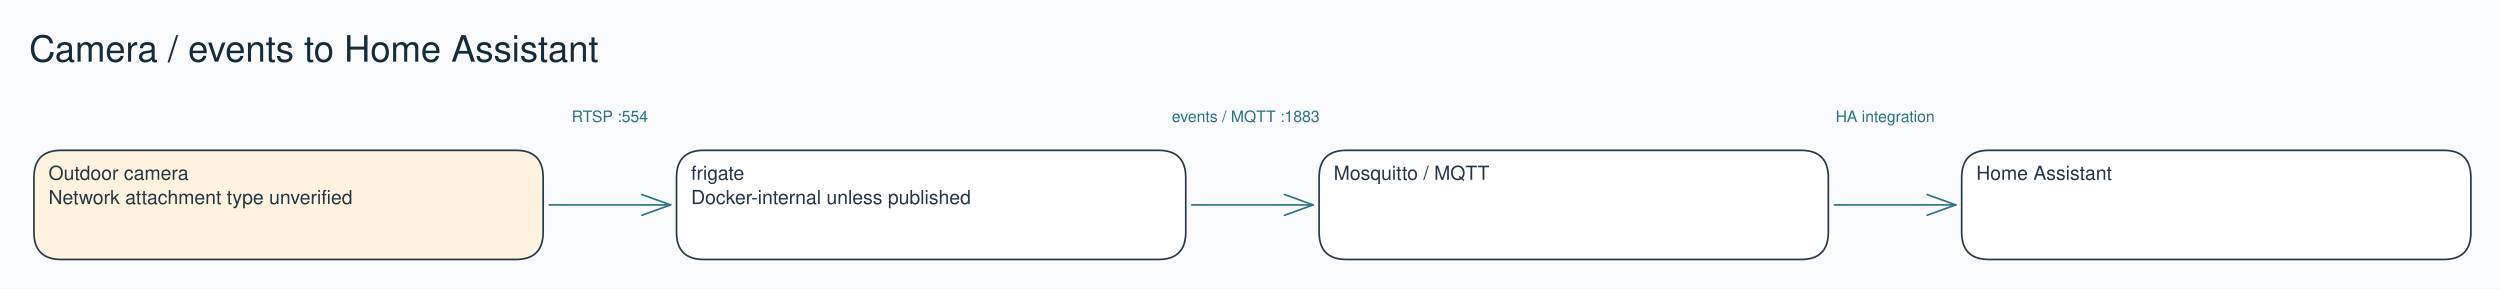
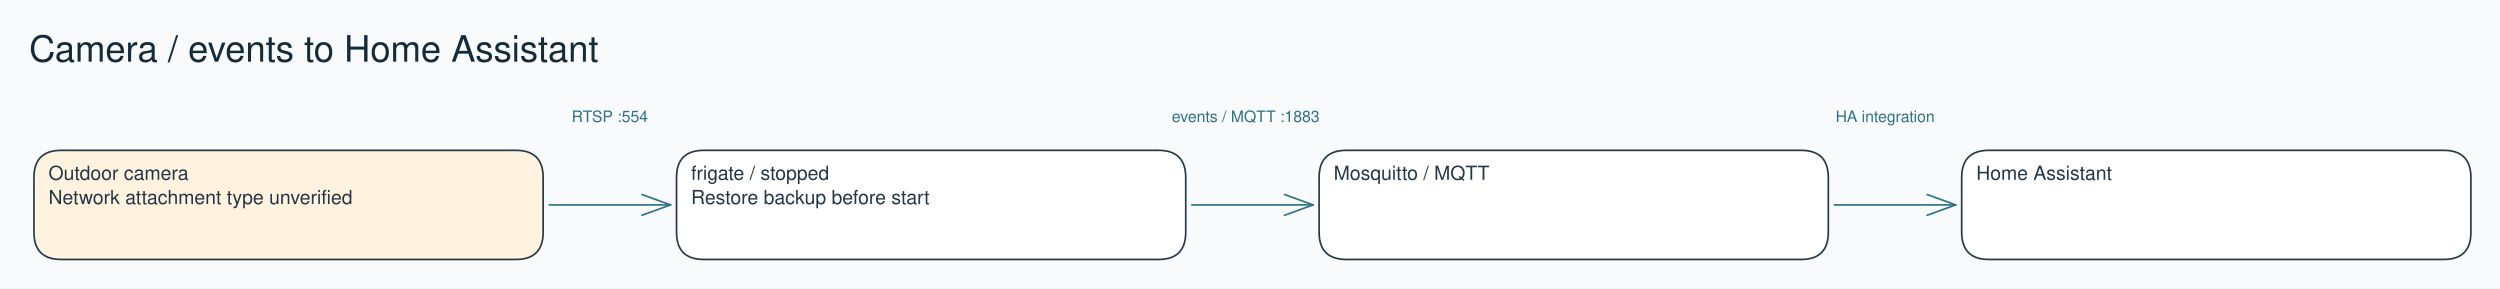
<svg xmlns="http://www.w3.org/2000/svg" version="1.1" viewBox="0 0 2062 238" width="2062" height="238">
  <defs>
    <style class="style-fonts">
      </style>
  </defs>
  <rect x="0" y="0" width="2062" height="238" fill="#f8fafc" />
  <g transform="translate(24 24) rotate(0 287.1 18.75)">
    <text x="0" y="26.851" font-family="Helvetica, sans-serif, Segoe UI Emoji" font-size="30px" fill="#142b3c" text-anchor="start" style="white-space: pre;" direction="ltr" dominant-baseline="alphabetic">Camera / events to Home Assistant</text>
  </g>
  <g stroke-linecap="round" transform="translate(28 124) rotate(0 210 45)">
-     <path d="M22.5 0 C105.81 0, 189.13 0, 397.5 0 C412.5 0, 420 7.5, 420 22.5 C420 32.06, 420 41.63, 420 67.5 C420 82.5, 412.5 90, 397.5 90 C260.39 90, 123.27 90, 22.5 90 C7.5 90, 0 82.5, 0 67.5 C0 51.29, 0 35.07, 0 22.5 C0 7.5, 7.5 0, 22.5 0" stroke="none" stroke-width="0" fill="#fff3df" />
-     <path d="M22.5 0 C119 0, 215.49 0, 397.5 0 M22.5 0 C169.93 0, 317.36 0, 397.5 0 M397.5 0 C412.5 0, 420 7.5, 420 22.5 M397.5 0 C412.5 0, 420 7.5, 420 22.5 M420 22.5 C420 39.24, 420 55.97, 420 67.5 M420 22.5 C420 40.29, 420 58.09, 420 67.5 M420 67.5 C420 82.5, 412.5 90, 397.5 90 M420 67.5 C420 82.5, 412.5 90, 397.5 90 M397.5 90 C307.59 90, 217.69 90, 22.5 90 M397.5 90 C275.61 90, 153.72 90, 22.5 90 M22.5 90 C7.5 90, 0 82.5, 0 67.5 M22.5 90 C7.5 90, 0 82.5, 0 67.5 M0 67.5 C0 53.75, 0 40, 0 22.5 M0 67.5 C0 50, 0 32.5, 0 22.5 M0 22.5 C0 7.5, 7.5 0, 22.5 0 M0 22.5 C0 7.5, 7.5 0, 22.5 0" stroke="#263848" stroke-width="1.4" fill="none" />
+     <path d="M22.5 0 C98.26 0, 174.02 0, 397.5 0 C412.5 0, 420 7.5, 420 22.5 C420 37.83, 420 53.17, 420 67.5 C420 82.5, 412.5 90, 397.5 90 C253.34 90, 109.17 90, 22.5 90 C7.5 90, 0 82.5, 0 67.5 C0 51.77, 0 36.05, 0 22.5 C0 7.5, 7.5 0, 22.5 0" stroke="none" stroke-width="0" fill="#fff3df" />
+     <path d="M22.5 0 C119.01 0, 215.52 0, 397.5 0 M22.5 0 C112.91 0, 203.32 0, 397.5 0 M397.5 0 C412.5 0, 420 7.5, 420 22.5 M397.5 0 C412.5 0, 420 7.5, 420 22.5 M420 22.5 C420 37.32, 420 52.15, 420 67.5 M420 22.5 C420 36.05, 420 49.6, 420 67.5 M420 67.5 C420 82.5, 412.5 90, 397.5 90 M420 67.5 C420 82.5, 412.5 90, 397.5 90 M397.5 90 C254.7 90, 111.9 90, 22.5 90 M397.5 90 C297.22 90, 196.94 90, 22.5 90 M22.5 90 C7.5 90, 0 82.5, 0 67.5 M22.5 90 C7.5 90, 0 82.5, 0 67.5 M0 67.5 C0 54.59, 0 41.68, 0 22.5 M0 67.5 C0 55.05, 0 42.6, 0 22.5 M0 22.5 C0 7.5, 7.5 0, 22.5 0 M0 22.5 C0 7.5, 7.5 0, 22.5 0" stroke="#263848" stroke-width="1.4" fill="none" />
  </g>
  <g transform="translate(40 134) rotate(0 198 35)">
    <text x="0" y="14.32" font-family="Helvetica, sans-serif, Segoe UI Emoji" font-size="16px" fill="#233647" text-anchor="start" style="white-space: pre;" direction="ltr" dominant-baseline="alphabetic">Outdoor camera</text>
    <text x="0" y="34.32" font-family="Helvetica, sans-serif, Segoe UI Emoji" font-size="16px" fill="#233647" text-anchor="start" style="white-space: pre;" direction="ltr" dominant-baseline="alphabetic">Network attachment type unverified</text>
  </g>
  <g stroke-linecap="round" transform="translate(558 124) rotate(0 210 45)">
-     <path d="M22.5 0 C120.8 0, 219.1 0, 397.5 0 C412.5 0, 420 7.5, 420 22.5 C420 34.35, 420 46.19, 420 67.5 C420 82.5, 412.5 90, 397.5 90 C308.82 90, 220.14 90, 22.5 90 C7.5 90, 0 82.5, 0 67.5 C0 56.39, 0 45.29, 0 22.5 C0 7.5, 7.5 0, 22.5 0" stroke="none" stroke-width="0" fill="#ffffff" />
-     <path d="M22.5 0 C119 0, 215.5 0, 397.5 0 M22.5 0 C148.93 0, 275.35 0, 397.5 0 M397.5 0 C412.5 0, 420 7.5, 420 22.5 M397.5 0 C412.5 0, 420 7.5, 420 22.5 M420 22.5 C420 31.81, 420 41.12, 420 67.5 M420 22.5 C420 39.35, 420 56.2, 420 67.5 M420 67.5 C420 82.5, 412.5 90, 397.5 90 M420 67.5 C420 82.5, 412.5 90, 397.5 90 M397.5 90 C295.84 90, 194.18 90, 22.5 90 M397.5 90 C263.75 90, 129.99 90, 22.5 90 M22.5 90 C7.5 90, 0 82.5, 0 67.5 M22.5 90 C7.5 90, 0 82.5, 0 67.5 M0 67.5 C0 54.93, 0 42.37, 0 22.5 M0 67.5 C0 52.12, 0 36.74, 0 22.5 M0 22.5 C0 7.5, 7.5 0, 22.5 0 M0 22.5 C0 7.5, 7.5 0, 22.5 0" stroke="#263848" stroke-width="1.4" fill="none" />
+     <path d="M22.5 0 C113.25 0, 204 0, 397.5 0 C412.5 0, 420 7.5, 420 22.5 C420 40.12, 420 57.73, 420 67.5 C420 82.5, 412.5 90, 397.5 90 C301.77 90, 206.04 90, 22.5 90 C7.5 90, 0 82.5, 0 67.5 C0 56.88, 0 46.26, 0 22.5 C0 7.5, 7.5 0, 22.5 0" stroke="none" stroke-width="0" fill="#ffffff" />
+     <path d="M22.5 0 C119.01 0, 215.53 0, 397.5 0 M22.5 0 C166.9 0, 311.31 0, 397.5 0 M397.5 0 C412.5 0, 420 7.5, 420 22.5 M397.5 0 C412.5 0, 420 7.5, 420 22.5 M420 22.5 C420 38.9, 420 55.3, 420 67.5 M420 22.5 C420 35.11, 420 47.71, 420 67.5 M420 67.5 C420 82.5, 412.5 90, 397.5 90 M420 67.5 C420 82.5, 412.5 90, 397.5 90 M397.5 90 C317.95 90, 238.39 90, 22.5 90 M397.5 90 C285.35 90, 173.21 90, 22.5 90 M22.5 90 C7.5 90, 0 82.5, 0 67.5 M22.5 90 C7.5 90, 0 82.5, 0 67.5 M0 67.5 C0 55.78, 0 44.05, 0 22.5 M0 67.5 C0 57.17, 0 46.84, 0 22.5 M0 22.5 C0 7.5, 7.5 0, 22.5 0 M0 22.5 C0 7.5, 7.5 0, 22.5 0" stroke="#263848" stroke-width="1.4" fill="none" />
  </g>
  <g transform="translate(570 134) rotate(0 198 35)">
-     <text x="0" y="14.32" font-family="Helvetica, sans-serif, Segoe UI Emoji" font-size="16px" fill="#233647" text-anchor="start" style="white-space: pre;" direction="ltr" dominant-baseline="alphabetic">frigate</text>
-     <text x="0" y="34.32" font-family="Helvetica, sans-serif, Segoe UI Emoji" font-size="16px" fill="#233647" text-anchor="start" style="white-space: pre;" direction="ltr" dominant-baseline="alphabetic">Docker-internal unless published</text>
+     <text x="0" y="14.32" font-family="Helvetica, sans-serif, Segoe UI Emoji" font-size="16px" fill="#233647" text-anchor="start" style="white-space: pre;" direction="ltr" dominant-baseline="alphabetic">frigate / stopped</text>
+     <text x="0" y="34.32" font-family="Helvetica, sans-serif, Segoe UI Emoji" font-size="16px" fill="#233647" text-anchor="start" style="white-space: pre;" direction="ltr" dominant-baseline="alphabetic">Restore backup before start</text>
  </g>
  <g stroke-linecap="round">
    <g transform="translate(453 169) rotate(0 50 0)">
-       <path d="M0 0 C25.73 0, 51.47 0, 100 0 M0 0 C28.11 0, 56.22 0, 100 0" stroke="#2c7185" stroke-width="1.4" fill="none" />
+       <path d="M0 0 C25.74 0, 51.48 0, 100 0 M0 0 C32.91 0, 65.81 0, 100 0" stroke="#2c7185" stroke-width="1.4" fill="none" />
    </g>
    <g transform="translate(453 169) rotate(0 50 0)">
-       <path d="M76.51 8.55 C82.55 6.35, 88.6 4.15, 100 0 M76.51 8.55 C83.11 6.15, 89.72 3.74, 100 0" stroke="#2c7185" stroke-width="1.4" fill="none" />
+       <path d="M76.51 8.55 C82.55 6.35, 88.6 4.15, 100 0 M76.51 8.55 C84.24 5.74, 91.97 2.92, 100 0" stroke="#2c7185" stroke-width="1.4" fill="none" />
    </g>
    <g transform="translate(453 169) rotate(0 50 0)">
-       <path d="M76.51 -8.55 C82.55 -6.35, 88.6 -4.15, 100 0 M76.51 -8.55 C83.11 -6.15, 89.72 -3.74, 100 0" stroke="#2c7185" stroke-width="1.4" fill="none" />
+       <path d="M76.51 -8.55 C82.55 -6.35, 88.6 -4.15, 100 0 M76.51 -8.55 C84.24 -5.74, 91.97 -2.92, 100 0" stroke="#2c7185" stroke-width="1.4" fill="none" />
    </g>
  </g>
  <mask />
  <g transform="translate(471.5 89) rotate(0 33.93 8.125)">
    <text x="0" y="11.635" font-family="Helvetica, sans-serif, Segoe UI Emoji" font-size="13px" fill="#2c7185" text-anchor="start" style="white-space: pre;" direction="ltr" dominant-baseline="alphabetic">RTSP :554</text>
  </g>
  <g stroke-linecap="round" transform="translate(1088 124) rotate(0 210 45)">
-     <path d="M22.5 0 C150.78 0, 279.06 0, 397.5 0 C412.5 0, 420 7.5, 420 22.5 C420 38.91, 420 55.32, 420 67.5 C420 82.5, 412.5 90, 397.5 90 C255.69 90, 113.87 90, 22.5 90 C7.5 90, 0 82.5, 0 67.5 C0 57.61, 0 47.72, 0 22.5 C0 7.5, 7.5 0, 22.5 0" stroke="none" stroke-width="0" fill="#ffffff" />
-     <path d="M22.5 0 C119.01 0, 215.51 0, 397.5 0 M22.5 0 C106.92 0, 191.33 0, 397.5 0 M397.5 0 C412.5 0, 420 7.5, 420 22.5 M397.5 0 C412.5 0, 420 7.5, 420 22.5 M420 22.5 C420 34.96, 420 47.42, 420 67.5 M420 22.5 C420 37.46, 420 52.43, 420 67.5 M420 67.5 C420 82.5, 412.5 90, 397.5 90 M420 67.5 C420 82.5, 412.5 90, 397.5 90 M397.5 90 C272.33 90, 147.16 90, 22.5 90 M397.5 90 C315.02 90, 232.53 90, 22.5 90 M22.5 90 C7.5 90, 0 82.5, 0 67.5 M22.5 90 C7.5 90, 0 82.5, 0 67.5 M0 67.5 C0 57.31, 0 47.12, 0 22.5 M0 67.5 C0 56.37, 0 45.23, 0 22.5 M0 22.5 C0 7.5, 7.5 0, 22.5 0 M0 22.5 C0 7.5, 7.5 0, 22.5 0" stroke="#263848" stroke-width="1.4" fill="none" />
+     <path d="M22.5 0 C143.23 0, 263.95 0, 397.5 0 C412.5 0, 420 7.5, 420 22.5 C420 35.68, 420 48.86, 420 67.5 C420 82.5, 412.5 90, 397.5 90 C248.64 90, 99.77 90, 22.5 90 C7.5 90, 0 82.5, 0 67.5 C0 58.1, 0 48.7, 0 22.5 C0 7.5, 7.5 0, 22.5 0" stroke="none" stroke-width="0" fill="#ffffff" />
+     <path d="M22.5 0 C119.02 0, 215.54 0, 397.5 0 M22.5 0 C124.9 0, 227.29 0, 397.5 0 M397.5 0 C412.5 0, 420 7.5, 420 22.5 M397.5 0 C412.5 0, 420 7.5, 420 22.5 M420 22.5 C420 33.05, 420 43.6, 420 67.5 M420 22.5 C420 33.22, 420 43.94, 420 67.5 M420 67.5 C420 82.5, 412.5 90, 397.5 90 M420 67.5 C420 82.5, 412.5 90, 397.5 90 M397.5 90 C294.44 90, 191.37 90, 22.5 90 M397.5 90 C261.62 90, 125.75 90, 22.5 90 M22.5 90 C7.5 90, 0 82.5, 0 67.5 M22.5 90 C7.5 90, 0 82.5, 0 67.5 M0 67.5 C0 58.15, 0 48.8, 0 22.5 M0 67.5 C0 52.42, 0 37.33, 0 22.5 M0 22.5 C0 7.5, 7.5 0, 22.5 0 M0 22.5 C0 7.5, 7.5 0, 22.5 0" stroke="#263848" stroke-width="1.4" fill="none" />
  </g>
  <g transform="translate(1100 134) rotate(0 198 35)">
    <text x="0" y="14.32" font-family="Helvetica, sans-serif, Segoe UI Emoji" font-size="16px" fill="#233647" text-anchor="start" style="white-space: pre;" direction="ltr" dominant-baseline="alphabetic">Mosquitto / MQTT</text>
  </g>
  <g stroke-linecap="round">
    <g transform="translate(983 169) rotate(0 50 0)">
-       <path d="M0 0 C25.74 0, 51.47 0, 100 0 M0 0 C36.91 0, 73.82 0, 100 0" stroke="#2c7185" stroke-width="1.4" fill="none" />
+       <path d="M0 0 C25.74 0, 51.48 0, 100 0 M0 0 C21.7 0, 43.41 0, 100 0" stroke="#2c7185" stroke-width="1.4" fill="none" />
    </g>
    <g transform="translate(983 169) rotate(0 50 0)">
-       <path d="M76.51 8.55 C82.55 6.35, 88.6 4.15, 100 0 M76.51 8.55 C85.18 5.39, 93.85 2.24, 100 0" stroke="#2c7185" stroke-width="1.4" fill="none" />
+       <path d="M76.51 8.55 C82.55 6.35, 88.6 4.15, 100 0 M76.51 8.55 C81.61 6.69, 86.71 4.84, 100 0" stroke="#2c7185" stroke-width="1.4" fill="none" />
    </g>
    <g transform="translate(983 169) rotate(0 50 0)">
-       <path d="M76.51 -8.55 C82.55 -6.35, 88.6 -4.15, 100 0 M76.51 -8.55 C85.18 -5.39, 93.85 -2.24, 100 0" stroke="#2c7185" stroke-width="1.4" fill="none" />
+       <path d="M76.51 -8.55 C82.55 -6.35, 88.6 -4.15, 100 0 M76.51 -8.55 C81.61 -6.69, 86.71 -4.84, 100 0" stroke="#2c7185" stroke-width="1.4" fill="none" />
    </g>
  </g>
  <mask />
  <g transform="translate(966.5 89) rotate(0 71.63 8.125)">
    <text x="0" y="11.635" font-family="Helvetica, sans-serif, Segoe UI Emoji" font-size="13px" fill="#2c7185" text-anchor="start" style="white-space: pre;" direction="ltr" dominant-baseline="alphabetic">events / MQTT :1883</text>
  </g>
  <g stroke-linecap="round" transform="translate(1618 124) rotate(0 210 45)">
-     <path d="M22.5 0 C105.76 0, 189.01 0, 397.5 0 C412.5 0, 420 7.5, 420 22.5 C420 34.47, 420 46.45, 420 67.5 C420 82.5, 412.5 90, 397.5 90 C277.55 90, 157.61 90, 22.5 90 C7.5 90, 0 82.5, 0 67.5 C0 49.83, 0 32.15, 0 22.5 C0 7.5, 7.5 0, 22.5 0" stroke="none" stroke-width="0" fill="#ffffff" />
-     <path d="M22.5 0 C119.01 0, 215.53 0, 397.5 0 M22.5 0 C139.91 0, 257.31 0, 397.5 0 M397.5 0 C412.5 0, 420 7.5, 420 22.5 M397.5 0 C412.5 0, 420 7.5, 420 22.5 M420 22.5 C420 38.11, 420 53.72, 420 67.5 M420 22.5 C420 35.58, 420 48.66, 420 67.5 M420 67.5 C420 82.5, 412.5 90, 397.5 90 M420 67.5 C420 82.5, 412.5 90, 397.5 90 M397.5 90 C248.82 90, 100.15 90, 22.5 90 M397.5 90 C291.29 90, 185.07 90, 22.5 90 M22.5 90 C7.5 90, 0 82.5, 0 67.5 M22.5 90 C7.5 90, 0 82.5, 0 67.5 M0 67.5 C0 50.68, 0 33.87, 0 22.5 M0 67.5 C0 51.61, 0 35.72, 0 22.5 M0 22.5 C0 7.5, 7.5 0, 22.5 0 M0 22.5 C0 7.5, 7.5 0, 22.5 0" stroke="#263848" stroke-width="1.4" fill="none" />
+     <path d="M22.5 0 C98.2 0, 173.91 0, 397.5 0 C412.5 0, 420 7.5, 420 22.5 C420 40.24, 420 57.99, 420 67.5 C420 82.5, 412.5 90, 397.5 90 C270.5 90, 143.51 90, 22.5 90 C7.5 90, 0 82.5, 0 67.5 C0 50.31, 0 33.13, 0 22.5 C0 7.5, 7.5 0, 22.5 0" stroke="none" stroke-width="0" fill="#ffffff" />
+     <path d="M22.5 0 C119.03 0, 215.56 0, 397.5 0 M22.5 0 C157.89 0, 293.27 0, 397.5 0 M397.5 0 C412.5 0, 420 7.5, 420 22.5 M397.5 0 C412.5 0, 420 7.5, 420 22.5 M420 22.5 C420 36.2, 420 49.9, 420 67.5 M420 22.5 C420 40.34, 420 58.17, 420 67.5 M420 67.5 C420 82.5, 412.5 90, 397.5 90 M420 67.5 C420 82.5, 412.5 90, 397.5 90 M397.5 90 C270.93 90, 144.36 90, 22.5 90 M397.5 90 C312.89 90, 228.28 90, 22.5 90 M22.5 90 C7.5 90, 0 82.5, 0 67.5 M22.5 90 C7.5 90, 0 82.5, 0 67.5 M0 67.5 C0 51.53, 0 35.55, 0 22.5 M0 67.5 C0 56.66, 0 45.82, 0 22.5 M0 22.5 C0 7.5, 7.5 0, 22.5 0 M0 22.5 C0 7.5, 7.5 0, 22.5 0" stroke="#263848" stroke-width="1.4" fill="none" />
  </g>
  <g transform="translate(1630 134) rotate(0 198 35)">
    <text x="0" y="14.32" font-family="Helvetica, sans-serif, Segoe UI Emoji" font-size="16px" fill="#233647" text-anchor="start" style="white-space: pre;" direction="ltr" dominant-baseline="alphabetic">Home Assistant</text>
  </g>
  <g stroke-linecap="round">
    <g transform="translate(1513 169) rotate(0 50 0)">
-       <path d="M0 0 C25.74 0, 51.48 0, 100 0 M0 0 C25.71 0, 51.41 0, 100 0" stroke="#2c7185" stroke-width="1.4" fill="none" />
+       <path d="M0 0 C25.74 0, 51.48 0, 100 0 M0 0 C30.5 0, 61 0, 100 0" stroke="#2c7185" stroke-width="1.4" fill="none" />
    </g>
    <g transform="translate(1513 169) rotate(0 50 0)">
-       <path d="M76.51 8.55 C82.55 6.35, 88.6 4.15, 100 0 M76.51 8.55 C82.55 6.35, 88.59 4.15, 100 0" stroke="#2c7185" stroke-width="1.4" fill="none" />
+       <path d="M76.51 8.55 C82.56 6.35, 88.6 4.15, 100 0 M76.51 8.55 C83.67 5.94, 90.84 3.33, 100 0" stroke="#2c7185" stroke-width="1.4" fill="none" />
    </g>
    <g transform="translate(1513 169) rotate(0 50 0)">
-       <path d="M76.51 -8.55 C82.55 -6.35, 88.6 -4.15, 100 0 M76.51 -8.55 C82.55 -6.35, 88.59 -4.15, 100 0" stroke="#2c7185" stroke-width="1.4" fill="none" />
+       <path d="M76.51 -8.55 C82.56 -6.35, 88.6 -4.15, 100 0 M76.51 -8.55 C83.67 -5.94, 90.84 -3.33, 100 0" stroke="#2c7185" stroke-width="1.4" fill="none" />
    </g>
  </g>
  <mask />
  <g transform="translate(1514 89) rotate(0 52.78 8.125)">
    <text x="0" y="11.635" font-family="Helvetica, sans-serif, Segoe UI Emoji" font-size="13px" fill="#2c7185" text-anchor="start" style="white-space: pre;" direction="ltr" dominant-baseline="alphabetic">HA integration</text>
  </g>
</svg>
